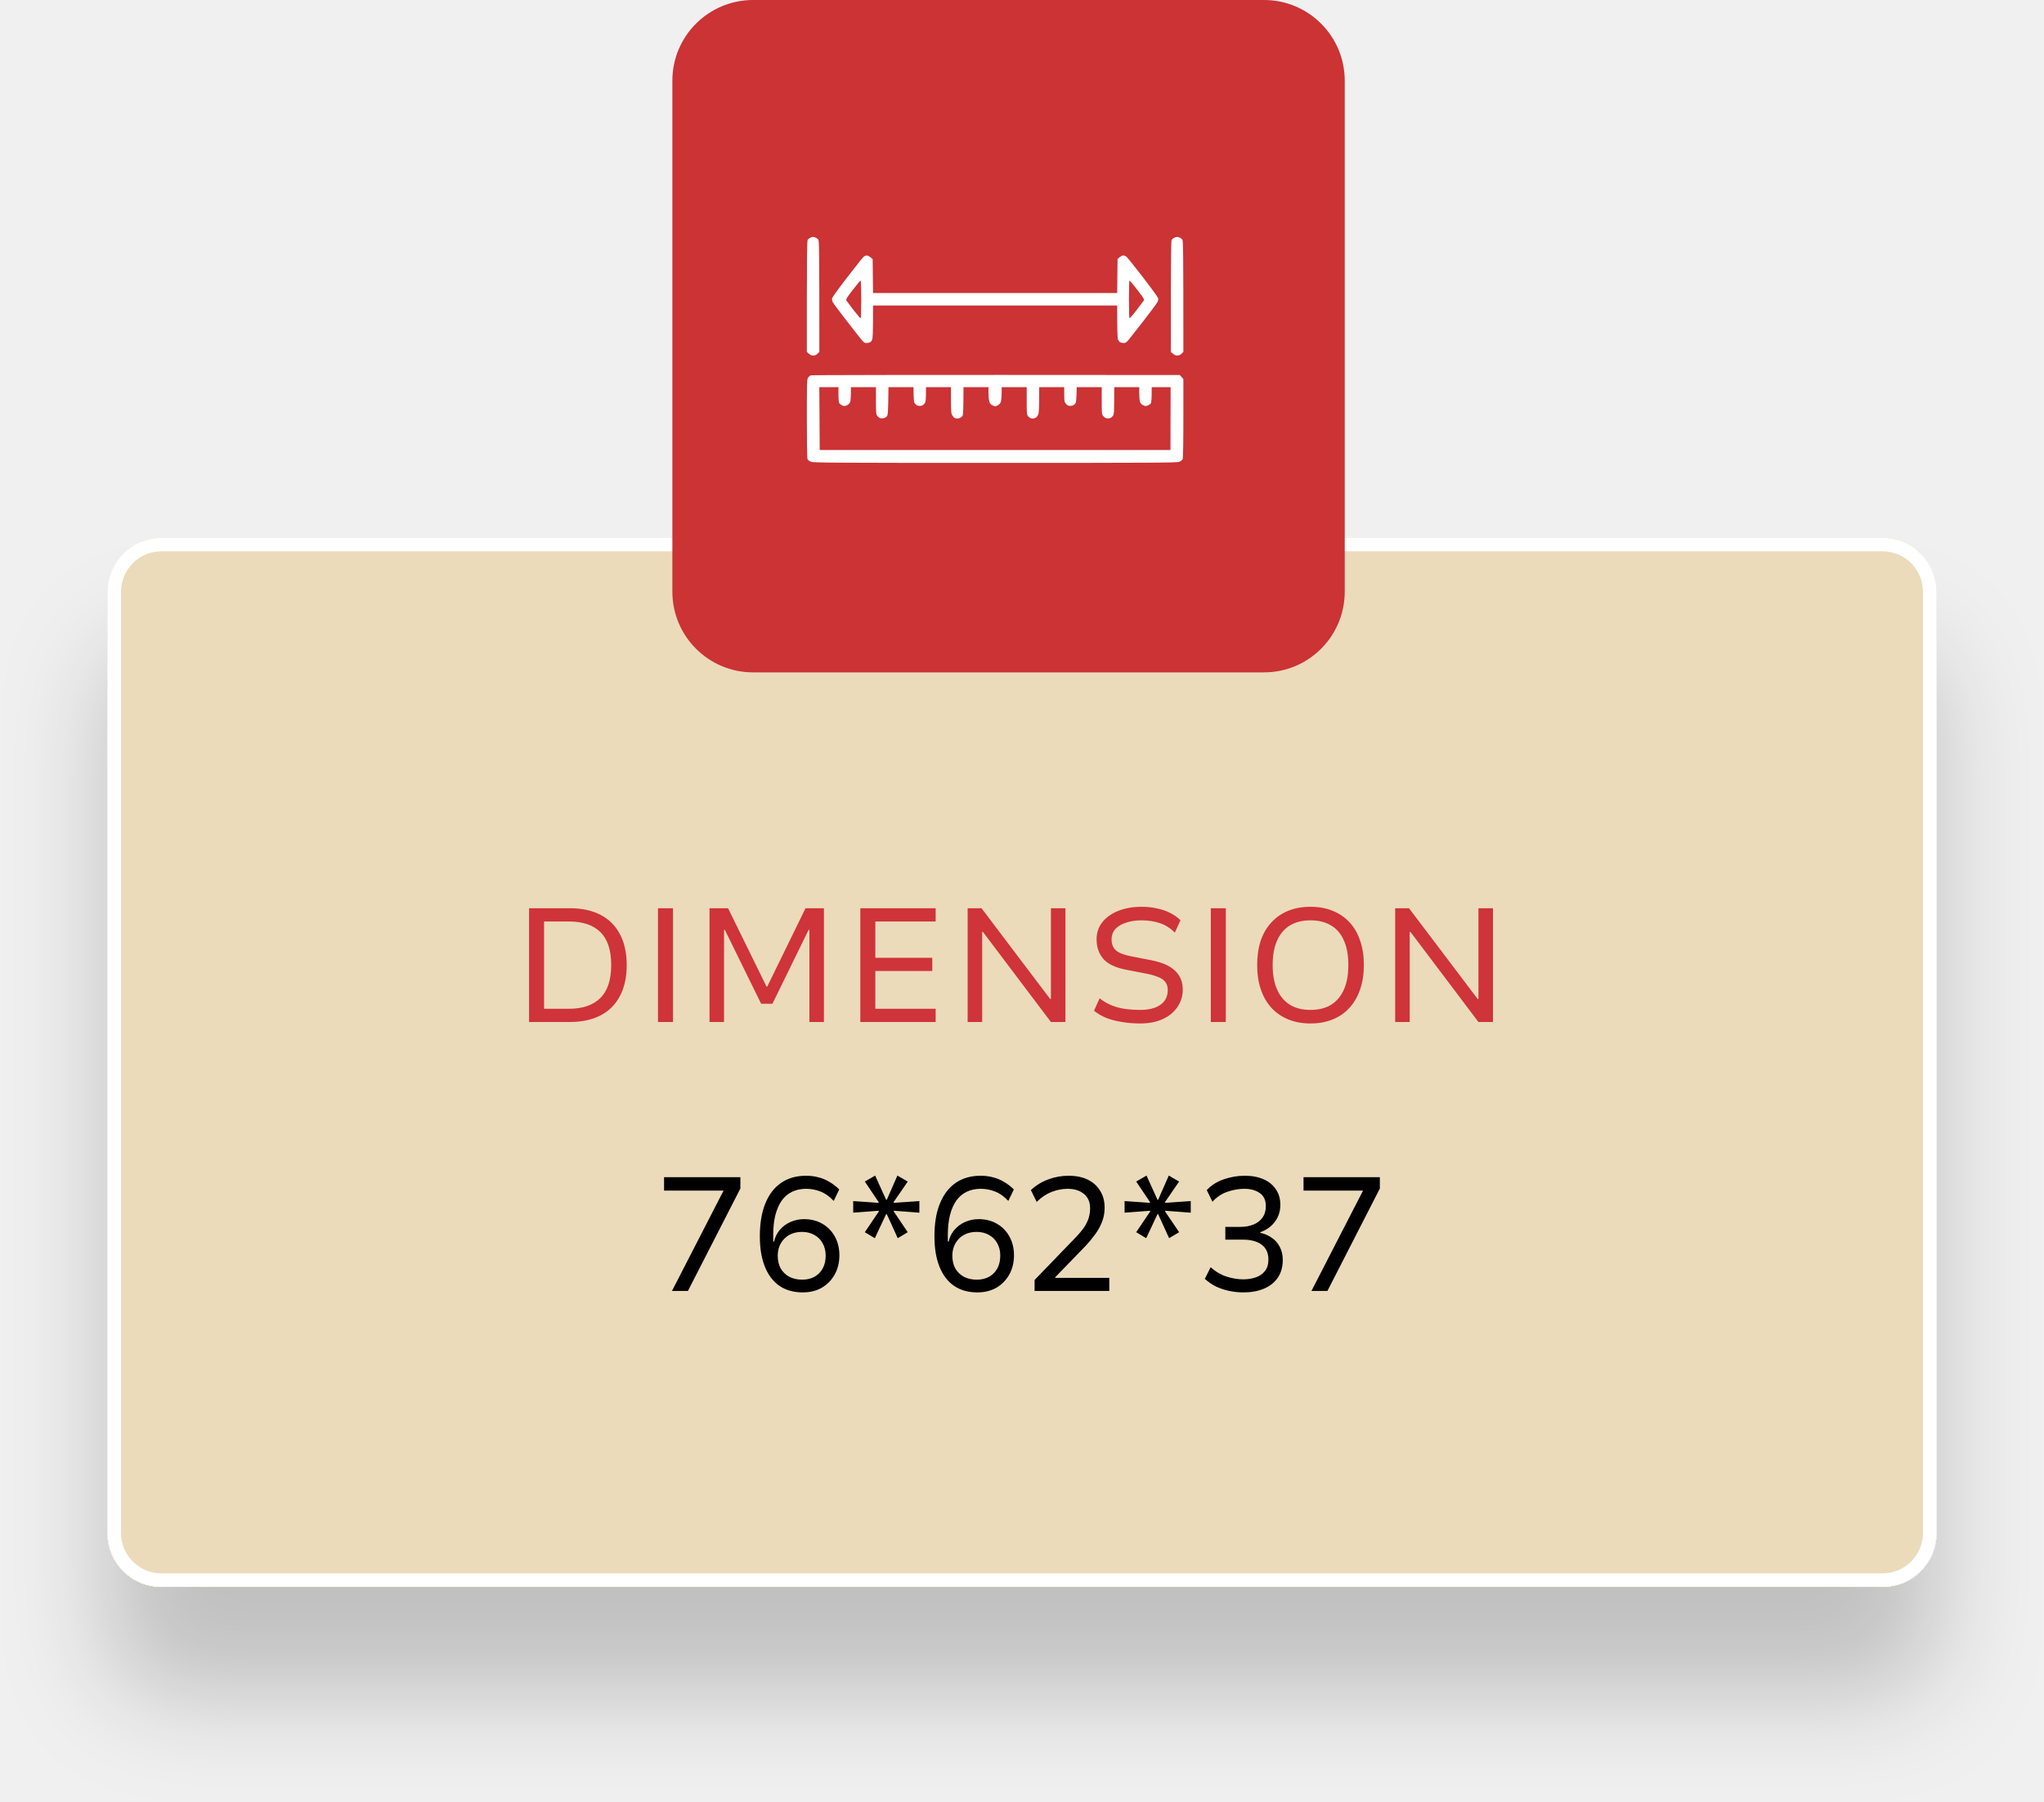
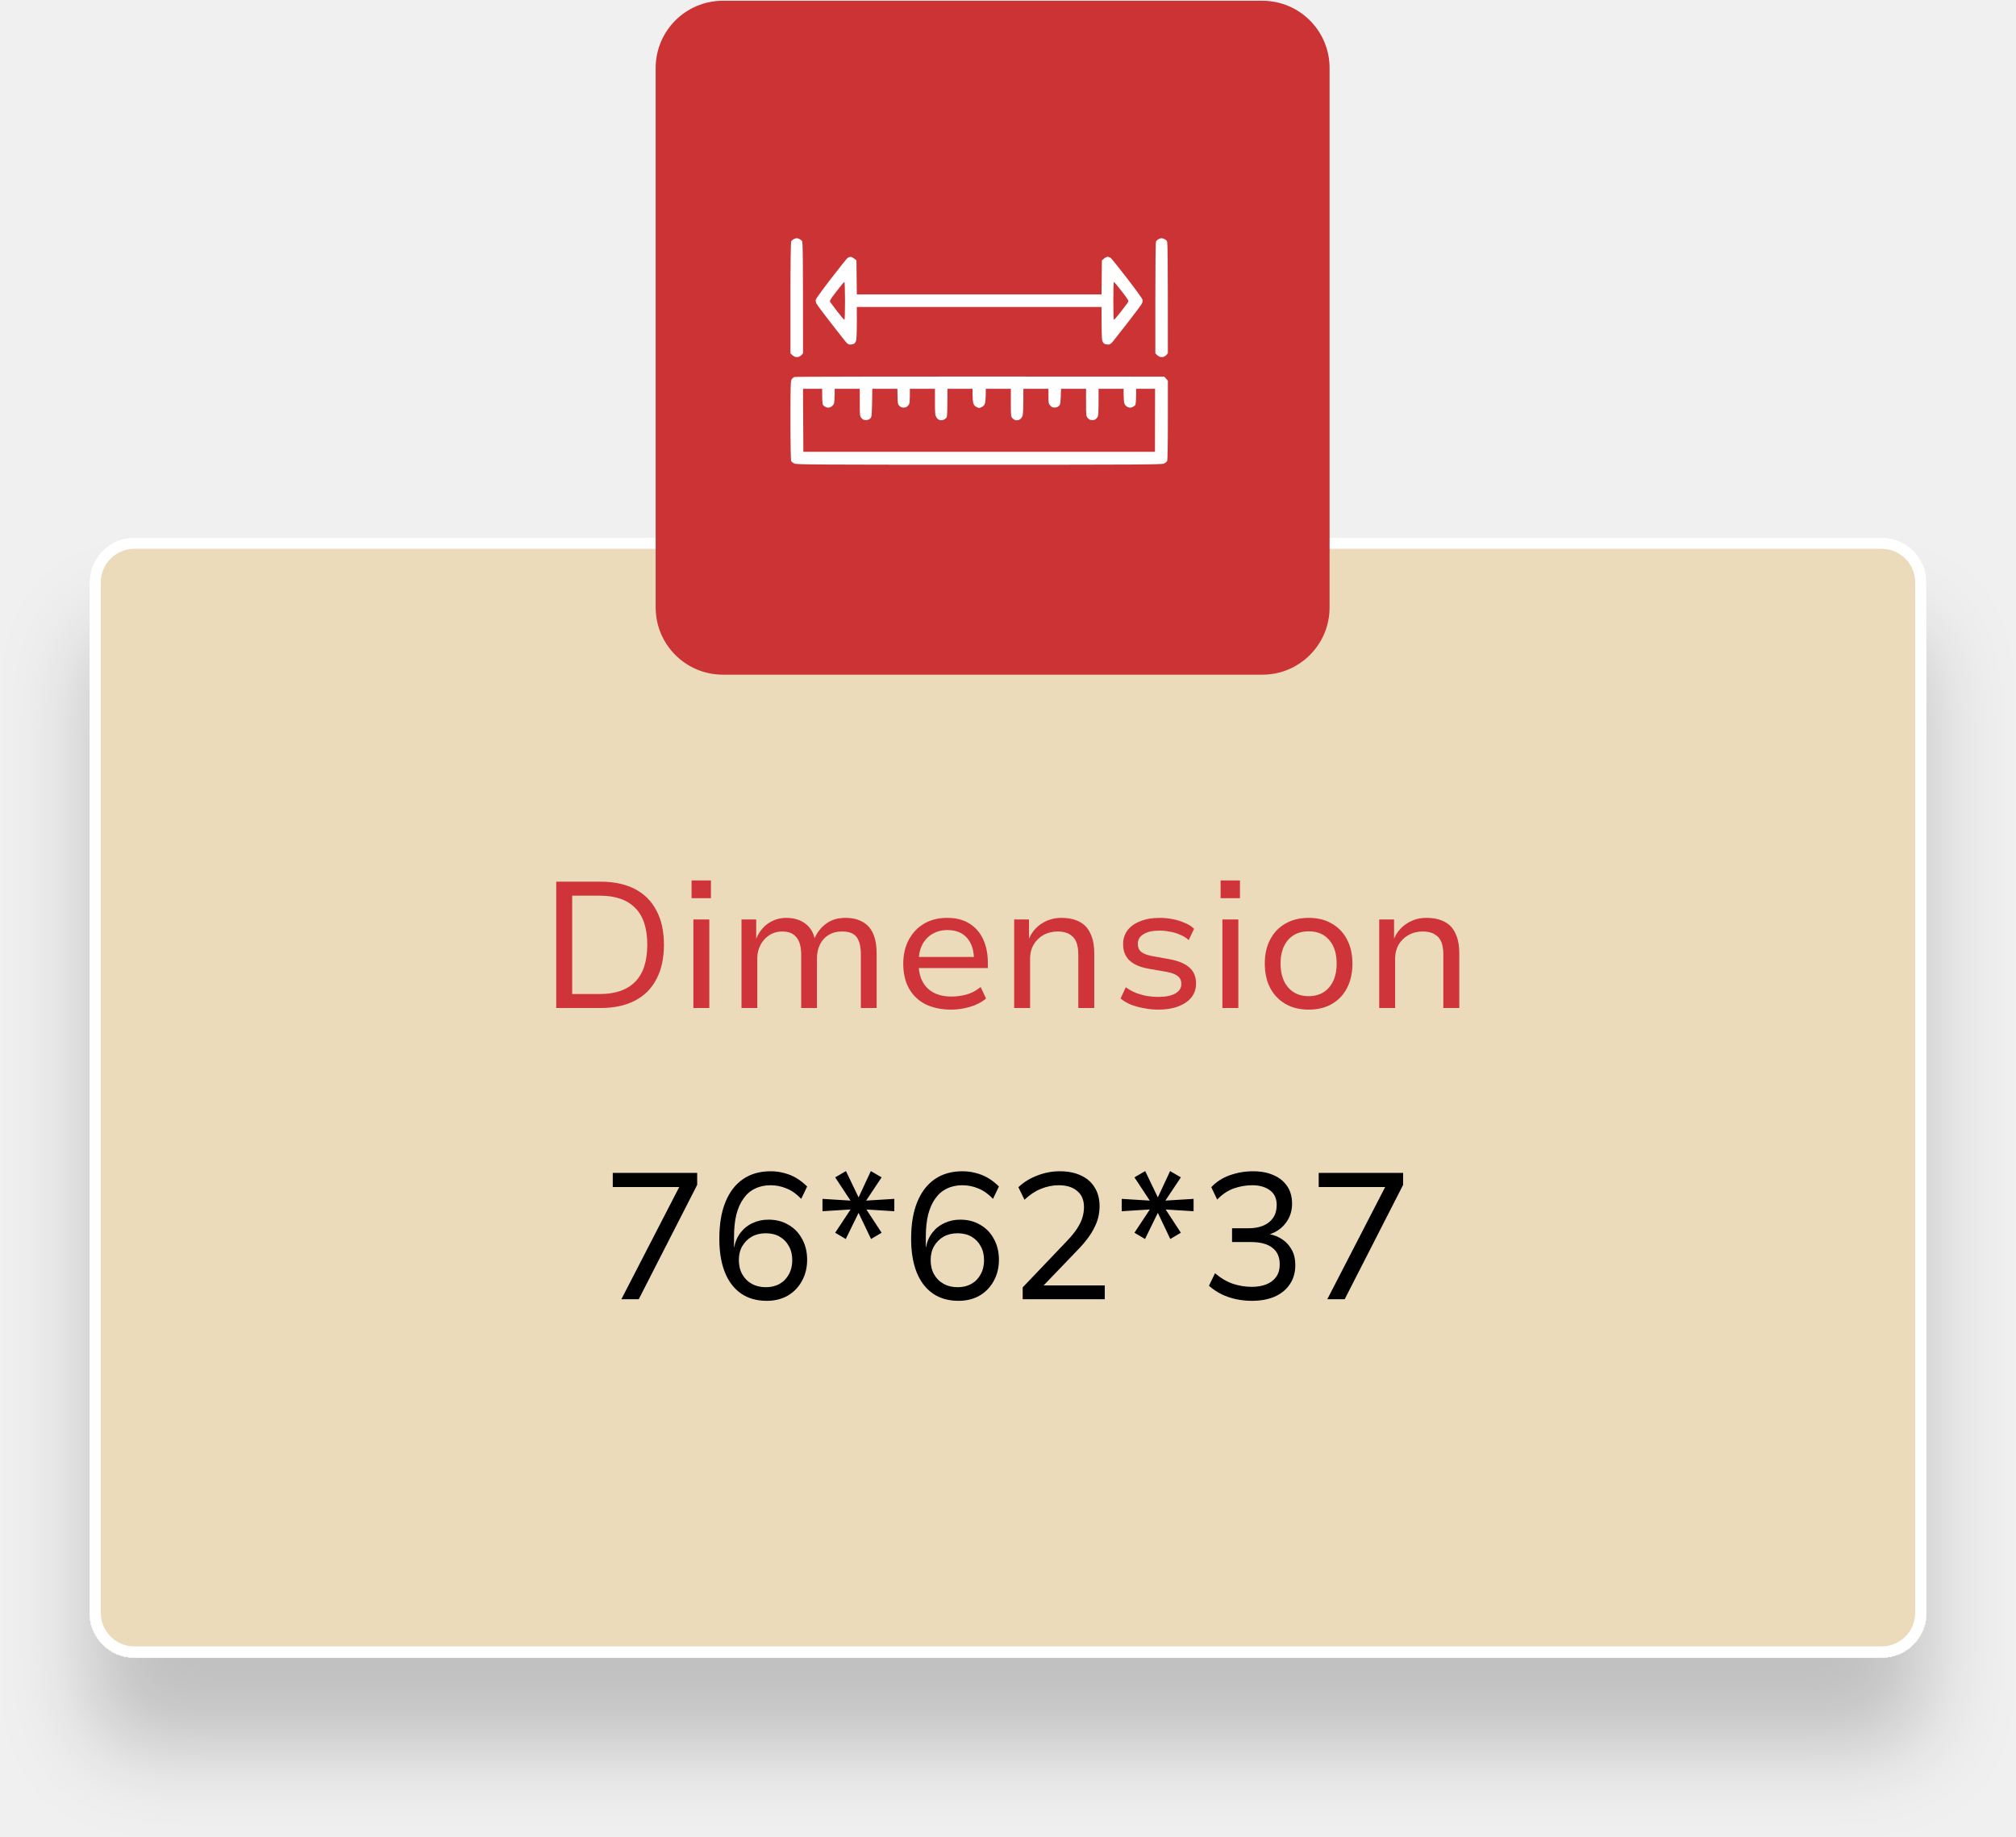
- <svg xmlns="http://www.w3.org/2000/svg" width="76" height="67" viewBox="0 0 76 67" fill="none">
-   <g filter="url(#filter0_d_235_166)">
-     <rect x="4" y="20" width="68" height="39" rx="2" fill="#EBDBBA" />
-     <rect x="4.25" y="20.25" width="67.5" height="38.5" rx="1.75" stroke="white" stroke-width="0.5" />
+ <svg xmlns="http://www.w3.org/2000/svg" width="90" height="82" viewBox="0 0 90 82" fill="none">
+   <g filter="url(#filter0_d_271_256)">
+     <rect x="4" y="24" width="82" height="50" rx="2" fill="#EBDBBA" />
+     <rect x="4.25" y="24.25" width="81.5" height="49.5" rx="1.75" stroke="white" stroke-width="0.5" />
  </g>
-   <rect x="25" width="25" height="25" rx="3" fill="#CB3335" />
-   <g clip-path="url(#clip0_235_166)">
-     <path fill-rule="evenodd" clip-rule="evenodd" d="M30.307 8.826C30.354 8.844 30.408 8.882 30.428 8.912C30.458 8.957 30.465 9.346 30.465 13.082L30.398 13.15C30.351 13.198 30.301 13.219 30.234 13.219C30.167 13.219 30.115 13.198 30 13.082V11.031C30 9.719 30.01 8.961 30.027 8.926C30.042 8.896 30.093 8.854 30.139 8.833C30.205 8.804 30.241 8.802 30.307 8.826ZM43.842 8.826C43.889 8.844 43.943 8.882 43.963 8.912C43.993 8.957 44 9.346 44 13.082L43.933 13.15C43.886 13.198 43.836 13.219 43.769 13.219C43.702 13.219 43.651 13.198 43.535 13.082V11.031C43.535 9.719 43.545 8.961 43.562 8.926C43.577 8.896 43.628 8.854 43.674 8.833C43.74 8.804 43.776 8.802 43.842 8.826ZM43.868 13.944L44 14.094V15.557C44 16.477 43.99 17.04 43.972 17.074C43.957 17.104 43.902 17.148 43.849 17.17C43.765 17.206 42.942 17.211 37 17.211C31.057 17.211 30.234 17.206 30.15 17.17C30.097 17.148 30.042 17.104 30.027 17.074C30.01 17.04 30 16.479 30 15.564C30 14.269 30.004 14.1 30.043 14.044C30.068 14.009 30.114 13.97 30.146 13.957C30.179 13.944 33.224 13.935 43.868 13.944ZM30.478 16.733H43.521L43.526 14.395H42.824C42.823 14.851 42.81 14.972 42.789 15.001C42.771 15.027 42.719 15.061 42.674 15.079C42.607 15.104 42.574 15.101 42.503 15.067C42.444 15.038 42.404 14.993 42.386 14.935C42.371 14.886 42.358 14.744 42.359 14.62L42.359 14.395H41.429C41.429 15.396 41.428 15.408 41.364 15.482C41.314 15.538 41.273 15.557 41.197 15.557C41.122 15.557 41.08 15.538 41.031 15.482C40.966 15.408 40.965 15.396 40.965 14.9V14.395H40.035C40.022 14.936 40.014 14.974 39.96 15.028C39.921 15.068 39.865 15.09 39.801 15.091C39.726 15.092 39.686 15.073 39.636 15.017C39.576 14.948 39.57 14.918 39.57 14.668V14.395H38.64C38.64 15.212 38.631 15.348 38.599 15.42C38.575 15.478 38.529 15.527 38.483 15.545C38.442 15.561 38.38 15.567 38.346 15.558C38.313 15.55 38.26 15.515 38.23 15.482C38.178 15.424 38.175 15.384 38.175 14.907L38.176 14.395H37.246C37.246 14.723 37.233 14.865 37.218 14.921C37.198 14.998 37.167 15.036 37.096 15.071C37.004 15.117 36.995 15.117 36.904 15.071C36.832 15.036 36.801 14.998 36.781 14.921C36.766 14.865 36.754 14.723 36.754 14.607L36.754 14.395H35.824C35.823 15.267 35.812 15.433 35.789 15.463C35.771 15.487 35.728 15.521 35.694 15.539C35.66 15.556 35.596 15.564 35.551 15.557C35.496 15.548 35.45 15.514 35.414 15.454C35.365 15.374 35.359 15.317 35.359 14.88V14.395H34.429C34.429 14.918 34.424 14.948 34.364 15.017C34.315 15.072 34.272 15.092 34.2 15.092C34.135 15.092 34.082 15.071 34.041 15.03C33.985 14.974 33.977 14.938 33.971 14.681L33.965 14.395H33.035C33.022 15.409 33.019 15.435 32.96 15.493C32.921 15.533 32.865 15.555 32.801 15.555C32.726 15.556 32.686 15.538 32.636 15.482C32.572 15.408 32.57 15.396 32.57 14.9V14.395H31.64C31.641 14.744 31.629 14.886 31.614 14.935C31.595 14.993 31.555 15.038 31.497 15.067C31.425 15.101 31.392 15.104 31.326 15.079C31.281 15.061 31.229 15.027 31.211 15.001C31.19 14.972 31.177 14.851 31.176 14.675L31.176 14.395H30.464L30.478 16.733ZM32.232 9.5C32.267 9.5 32.331 9.53 32.447 9.632L32.461 10.895H41.539L41.553 9.632L41.628 9.566C41.669 9.53 41.73 9.5 41.764 9.499C41.798 9.498 41.853 9.52 41.886 9.547C41.919 9.574 42.193 9.916 42.495 10.307C42.797 10.698 43.051 11.049 43.06 11.086C43.07 11.125 43.059 11.189 43.035 11.236C43.011 11.282 42.787 11.583 42.537 11.906C42.286 12.23 42.033 12.553 41.974 12.624C41.89 12.726 41.849 12.754 41.785 12.754C41.74 12.754 41.678 12.742 41.648 12.727C41.618 12.712 41.581 12.659 41.566 12.611C41.55 12.562 41.538 12.26 41.539 11.36H32.461L32.461 11.941C32.461 12.26 32.449 12.562 32.434 12.611C32.419 12.659 32.381 12.712 32.351 12.727C32.321 12.742 32.26 12.754 32.215 12.754C32.15 12.754 32.11 12.726 32.026 12.624C31.967 12.553 31.713 12.23 31.463 11.906C31.212 11.583 30.988 11.282 30.965 11.236C30.941 11.189 30.93 11.125 30.939 11.086C30.948 11.049 31.203 10.698 31.505 10.307C31.806 9.916 32.079 9.574 32.11 9.548C32.141 9.522 32.196 9.5 32.232 9.5ZM31.476 11.182C31.496 11.212 31.617 11.373 31.747 11.541C31.876 11.709 31.991 11.841 32.003 11.835C32.014 11.829 32.023 11.511 32.023 11.127C32.023 10.742 32.012 10.43 31.999 10.43C31.986 10.43 31.855 10.587 31.708 10.778C31.466 11.094 31.444 11.132 31.476 11.182ZM41.997 11.835C42.008 11.841 42.123 11.709 42.252 11.541C42.382 11.373 42.504 11.212 42.523 11.182C42.555 11.132 42.533 11.094 42.288 10.777C42.139 10.585 42.008 10.428 41.997 10.429C41.986 10.429 41.976 10.744 41.976 11.127C41.976 11.511 41.986 11.829 41.997 11.835Z" fill="white" />
+   <rect x="29.271" y="0.034" width="30.085" height="30.085" rx="3" fill="#CB3335" />
+   <g clip-path="url(#clip0_271_256)">
+     <path fill-rule="evenodd" clip-rule="evenodd" d="M35.659 10.656C35.715 10.677 35.781 10.723 35.805 10.759C35.841 10.813 35.849 11.281 35.849 15.777L35.768 15.86C35.712 15.917 35.652 15.942 35.571 15.942C35.49 15.942 35.429 15.916 35.289 15.777V13.309C35.289 11.73 35.301 10.818 35.322 10.776C35.34 10.739 35.401 10.69 35.456 10.664C35.536 10.629 35.58 10.627 35.659 10.656ZM51.947 10.656C52.003 10.677 52.069 10.723 52.093 10.759C52.129 10.813 52.137 11.281 52.137 15.777L52.056 15.86C52 15.917 51.94 15.942 51.859 15.942C51.778 15.942 51.717 15.916 51.578 15.777V13.309C51.578 11.73 51.589 10.818 51.61 10.776C51.629 10.739 51.689 10.69 51.745 10.664C51.824 10.629 51.868 10.627 51.947 10.656ZM51.978 16.814L52.137 16.995V18.755C52.137 19.863 52.125 20.54 52.104 20.581C52.086 20.618 52.019 20.67 51.956 20.697C51.855 20.74 50.864 20.746 43.713 20.746C36.562 20.746 35.572 20.74 35.47 20.697C35.407 20.67 35.34 20.618 35.322 20.581C35.302 20.54 35.289 19.865 35.289 18.764C35.289 17.206 35.295 17.003 35.342 16.935C35.371 16.893 35.427 16.846 35.465 16.83C35.505 16.814 39.17 16.804 51.978 16.814ZM35.865 20.17H51.561L51.566 17.357H50.722C50.72 17.905 50.705 18.052 50.68 18.087C50.658 18.117 50.595 18.159 50.541 18.18C50.461 18.21 50.422 18.207 50.335 18.166C50.265 18.131 50.217 18.077 50.195 18.007C50.176 17.948 50.162 17.778 50.162 17.628L50.163 17.357H49.044C49.044 18.562 49.042 18.576 48.965 18.665C48.905 18.733 48.855 18.755 48.764 18.755C48.673 18.755 48.623 18.733 48.564 18.665C48.486 18.576 48.484 18.562 48.484 17.965V17.357H47.366C47.35 18.008 47.341 18.054 47.276 18.119C47.228 18.167 47.161 18.193 47.084 18.194C46.994 18.195 46.945 18.174 46.886 18.105C46.813 18.023 46.806 17.987 46.806 17.686V17.357H45.687C45.687 18.34 45.676 18.503 45.638 18.591C45.608 18.66 45.553 18.72 45.498 18.741C45.449 18.76 45.374 18.767 45.334 18.757C45.293 18.747 45.23 18.706 45.193 18.665C45.131 18.596 45.127 18.547 45.127 17.974L45.128 17.357H44.009C44.009 17.752 43.994 17.922 43.976 17.99C43.952 18.083 43.914 18.128 43.828 18.171C43.719 18.226 43.708 18.226 43.598 18.171C43.512 18.128 43.475 18.083 43.45 17.99C43.432 17.922 43.417 17.752 43.417 17.612L43.417 17.357H42.298C42.297 18.407 42.284 18.606 42.256 18.643C42.234 18.672 42.183 18.712 42.142 18.733C42.101 18.755 42.023 18.765 41.969 18.755C41.903 18.744 41.849 18.703 41.805 18.632C41.746 18.535 41.739 18.467 41.739 17.941V17.357H40.62C40.62 17.987 40.613 18.023 40.541 18.105C40.482 18.172 40.431 18.196 40.344 18.196C40.266 18.196 40.202 18.171 40.152 18.121C40.085 18.054 40.076 18.01 40.069 17.701L40.061 17.357H38.942C38.926 18.577 38.922 18.609 38.852 18.679C38.804 18.726 38.737 18.753 38.66 18.754C38.57 18.755 38.522 18.733 38.462 18.665C38.384 18.576 38.383 18.562 38.383 17.965V17.357H37.264C37.265 17.778 37.25 17.948 37.231 18.007C37.209 18.077 37.161 18.131 37.091 18.166C37.005 18.207 36.965 18.21 36.885 18.18C36.831 18.159 36.769 18.117 36.746 18.087C36.721 18.052 36.706 17.905 36.705 17.694L36.704 17.357H35.848L35.865 20.17ZM37.975 11.467C38.018 11.467 38.094 11.503 38.234 11.625L38.251 13.145H49.175L49.192 11.625L49.282 11.546C49.332 11.503 49.406 11.466 49.447 11.465C49.488 11.464 49.553 11.49 49.593 11.523C49.633 11.555 49.962 11.967 50.326 12.437C50.689 12.908 50.995 13.33 51.006 13.375C51.018 13.423 51.005 13.499 50.975 13.556C50.947 13.611 50.678 13.973 50.376 14.362C50.074 14.752 49.77 15.14 49.699 15.226C49.598 15.349 49.549 15.383 49.471 15.383C49.417 15.383 49.343 15.368 49.307 15.35C49.271 15.332 49.226 15.269 49.208 15.21C49.189 15.151 49.174 14.788 49.175 13.704H38.251L38.252 14.403C38.252 14.788 38.237 15.151 38.219 15.21C38.2 15.269 38.155 15.332 38.119 15.35C38.083 15.368 38.009 15.383 37.955 15.383C37.877 15.383 37.829 15.349 37.727 15.226C37.656 15.14 37.352 14.752 37.05 14.362C36.748 13.973 36.479 13.611 36.451 13.556C36.422 13.499 36.408 13.423 36.42 13.375C36.431 13.33 36.737 12.908 37.1 12.437C37.463 11.967 37.791 11.556 37.829 11.524C37.866 11.493 37.932 11.467 37.975 11.467ZM37.066 13.49C37.09 13.527 37.236 13.721 37.392 13.923C37.548 14.124 37.686 14.284 37.7 14.277C37.713 14.27 37.724 13.886 37.724 13.425C37.724 12.961 37.711 12.585 37.695 12.585C37.679 12.585 37.522 12.774 37.345 13.005C37.054 13.384 37.027 13.431 37.066 13.49ZM49.727 14.277C49.74 14.284 49.879 14.124 50.034 13.923C50.19 13.721 50.337 13.527 50.36 13.49C50.398 13.431 50.371 13.384 50.077 13.004C49.898 12.772 49.74 12.583 49.727 12.584C49.713 12.585 49.702 12.963 49.702 13.425C49.702 13.886 49.713 14.27 49.727 14.277Z" fill="white" />
  </g>
-   <path d="M19.672 38V33.77H21.184C21.636 33.77 22.018 33.852 22.33 34.016C22.646 34.18 22.886 34.42 23.05 34.736C23.218 35.048 23.302 35.43 23.302 35.882C23.302 36.334 23.218 36.718 23.05 37.034C22.886 37.35 22.646 37.59 22.33 37.754C22.014 37.918 21.632 38 21.184 38H19.672ZM20.23 37.508H21.154C21.662 37.508 22.05 37.376 22.318 37.112C22.59 36.844 22.726 36.434 22.726 35.882C22.726 35.33 22.592 34.922 22.324 34.658C22.056 34.394 21.666 34.262 21.154 34.262H20.23V37.508ZM24.465 38V33.77H25.023V38H24.465ZM26.381 38V33.77H27.071L28.499 36.68H28.529L29.951 33.77H30.635V38H30.095V34.574H30.065L28.721 37.322H28.301L26.951 34.574H26.921V38H26.381ZM31.988 38V33.77H34.79V34.262H32.546V35.612H34.664V36.104H32.546V37.508H34.79V38H31.988ZM35.979 38V33.77H36.495L39.045 37.142H39.075V33.77H39.615V38H39.075L36.549 34.652H36.519V38H35.979ZM42.405 38.054C42.165 38.054 41.937 38.036 41.721 38C41.509 37.968 41.315 37.918 41.139 37.85C40.963 37.778 40.809 37.688 40.677 37.58L40.887 37.118C41.027 37.23 41.177 37.318 41.337 37.382C41.497 37.446 41.665 37.49 41.841 37.514C42.021 37.538 42.209 37.55 42.405 37.55C42.721 37.55 42.969 37.486 43.149 37.358C43.329 37.23 43.419 37.048 43.419 36.812C43.419 36.688 43.389 36.588 43.329 36.512C43.273 36.436 43.183 36.374 43.059 36.326C42.935 36.274 42.777 36.23 42.585 36.194L41.871 36.056C41.475 35.98 41.193 35.846 41.025 35.654C40.857 35.458 40.773 35.216 40.773 34.928C40.773 34.68 40.845 34.466 40.989 34.286C41.133 34.106 41.331 33.966 41.583 33.866C41.839 33.766 42.127 33.716 42.447 33.716C42.651 33.716 42.841 33.736 43.017 33.776C43.193 33.812 43.353 33.866 43.497 33.938C43.645 34.01 43.777 34.102 43.893 34.214L43.683 34.676C43.511 34.504 43.323 34.386 43.119 34.322C42.915 34.254 42.689 34.22 42.441 34.22C42.233 34.22 42.045 34.248 41.877 34.304C41.709 34.356 41.575 34.434 41.475 34.538C41.379 34.642 41.331 34.774 41.331 34.934C41.331 35.106 41.385 35.24 41.493 35.336C41.601 35.432 41.791 35.506 42.063 35.558L42.771 35.696C43.183 35.772 43.487 35.902 43.683 36.086C43.879 36.266 43.977 36.502 43.977 36.794C43.977 37.034 43.911 37.25 43.779 37.442C43.651 37.634 43.469 37.784 43.233 37.892C42.997 38 42.721 38.054 42.405 38.054ZM45.02 38V33.77H45.578V38H45.02ZM48.724 38.054C48.42 38.054 48.146 38.004 47.902 37.904C47.658 37.804 47.45 37.662 47.278 37.478C47.106 37.29 46.974 37.062 46.882 36.794C46.79 36.526 46.744 36.224 46.744 35.888C46.744 35.548 46.788 35.244 46.876 34.976C46.968 34.708 47.1 34.482 47.272 34.298C47.444 34.11 47.652 33.966 47.896 33.866C48.144 33.766 48.42 33.716 48.724 33.716C49.032 33.716 49.308 33.766 49.552 33.866C49.8 33.966 50.01 34.11 50.182 34.298C50.354 34.482 50.484 34.708 50.572 34.976C50.664 35.24 50.71 35.542 50.71 35.882C50.71 36.218 50.664 36.52 50.572 36.788C50.48 37.056 50.348 37.284 50.176 37.472C50.008 37.66 49.8 37.804 49.552 37.904C49.308 38.004 49.032 38.054 48.724 38.054ZM48.724 37.55C49.024 37.55 49.278 37.488 49.486 37.364C49.694 37.236 49.854 37.048 49.966 36.8C50.078 36.552 50.134 36.246 50.134 35.882C50.134 35.514 50.078 35.208 49.966 34.964C49.858 34.716 49.698 34.53 49.486 34.406C49.278 34.282 49.024 34.22 48.724 34.22C48.428 34.22 48.176 34.282 47.968 34.406C47.76 34.53 47.6 34.716 47.488 34.964C47.376 35.208 47.32 35.514 47.32 35.882C47.32 36.246 47.376 36.552 47.488 36.8C47.6 37.048 47.76 37.236 47.968 37.364C48.176 37.488 48.428 37.55 48.724 37.55ZM51.875 38V33.77H52.391L54.941 37.142H54.971V33.77H55.511V38H54.971L52.445 34.652H52.415V38H51.875Z" fill="#CE3439" />
-   <path d="M24.985 48L27.049 43.986L27.084 44.268H24.691V43.77H27.529V44.19L25.578 48H24.985ZM29.848 48.054C29.508 48.054 29.218 47.972 28.978 47.808C28.742 47.644 28.562 47.406 28.438 47.094C28.314 46.782 28.252 46.408 28.252 45.972C28.252 45.488 28.32 45.08 28.456 44.748C28.592 44.412 28.788 44.156 29.044 43.98C29.3 43.804 29.61 43.716 29.974 43.716C30.138 43.716 30.292 43.736 30.436 43.776C30.58 43.812 30.714 43.868 30.838 43.944C30.966 44.016 31.088 44.11 31.204 44.226L31 44.652C30.84 44.484 30.676 44.368 30.508 44.304C30.34 44.236 30.162 44.202 29.974 44.202C29.774 44.202 29.598 44.24 29.446 44.316C29.294 44.388 29.166 44.498 29.062 44.646C28.962 44.79 28.884 44.97 28.828 45.186C28.776 45.398 28.75 45.642 28.75 45.918V46.164H28.78C28.82 45.992 28.894 45.844 29.002 45.72C29.11 45.596 29.242 45.5 29.398 45.432C29.554 45.364 29.72 45.33 29.896 45.33C30.156 45.33 30.384 45.388 30.58 45.504C30.776 45.616 30.93 45.774 31.042 45.978C31.154 46.182 31.21 46.414 31.21 46.674C31.21 46.942 31.152 47.18 31.036 47.388C30.92 47.596 30.76 47.76 30.556 47.88C30.352 47.996 30.116 48.054 29.848 48.054ZM29.83 47.58C30.002 47.58 30.154 47.544 30.286 47.472C30.418 47.396 30.52 47.292 30.592 47.16C30.664 47.024 30.7 46.866 30.7 46.686C30.7 46.51 30.662 46.356 30.586 46.224C30.514 46.092 30.412 45.99 30.28 45.918C30.148 45.842 29.994 45.804 29.818 45.804C29.638 45.804 29.48 45.842 29.344 45.918C29.212 45.994 29.108 46.098 29.032 46.23C28.956 46.362 28.918 46.514 28.918 46.686C28.918 46.866 28.954 47.024 29.026 47.16C29.102 47.292 29.208 47.396 29.344 47.472C29.484 47.544 29.646 47.58 29.83 47.58ZM32.528 46.038L32.156 45.816L32.678 45.042L32.666 45.018L31.724 45.09V44.658L32.666 44.724L32.672 44.7L32.156 43.932L32.54 43.71L32.948 44.61H32.972L33.368 43.71L33.752 43.932L33.224 44.7L33.23 44.724L34.184 44.658V45.09L33.242 45.018L33.23 45.042L33.752 45.816L33.38 46.038L32.972 45.144H32.948L32.528 46.038ZM36.34 48.054C36 48.054 35.71 47.972 35.47 47.808C35.234 47.644 35.054 47.406 34.93 47.094C34.806 46.782 34.744 46.408 34.744 45.972C34.744 45.488 34.812 45.08 34.948 44.748C35.084 44.412 35.28 44.156 35.536 43.98C35.792 43.804 36.102 43.716 36.466 43.716C36.63 43.716 36.784 43.736 36.928 43.776C37.072 43.812 37.206 43.868 37.33 43.944C37.458 44.016 37.58 44.11 37.696 44.226L37.492 44.652C37.332 44.484 37.168 44.368 37 44.304C36.832 44.236 36.654 44.202 36.466 44.202C36.266 44.202 36.09 44.24 35.938 44.316C35.786 44.388 35.658 44.498 35.554 44.646C35.454 44.79 35.376 44.97 35.32 45.186C35.268 45.398 35.242 45.642 35.242 45.918V46.164H35.272C35.312 45.992 35.386 45.844 35.494 45.72C35.602 45.596 35.734 45.5 35.89 45.432C36.046 45.364 36.212 45.33 36.388 45.33C36.648 45.33 36.876 45.388 37.072 45.504C37.268 45.616 37.422 45.774 37.534 45.978C37.646 46.182 37.702 46.414 37.702 46.674C37.702 46.942 37.644 47.18 37.528 47.388C37.412 47.596 37.252 47.76 37.048 47.88C36.844 47.996 36.608 48.054 36.34 48.054ZM36.322 47.58C36.494 47.58 36.646 47.544 36.778 47.472C36.91 47.396 37.012 47.292 37.084 47.16C37.156 47.024 37.192 46.866 37.192 46.686C37.192 46.51 37.154 46.356 37.078 46.224C37.006 46.092 36.904 45.99 36.772 45.918C36.64 45.842 36.486 45.804 36.31 45.804C36.13 45.804 35.972 45.842 35.836 45.918C35.704 45.994 35.6 46.098 35.524 46.23C35.448 46.362 35.41 46.514 35.41 46.686C35.41 46.866 35.446 47.024 35.518 47.16C35.594 47.292 35.7 47.396 35.836 47.472C35.976 47.544 36.138 47.58 36.322 47.58ZM38.468 48V47.592L39.974 46.032C40.122 45.88 40.236 45.744 40.316 45.624C40.396 45.5 40.452 45.382 40.484 45.27C40.516 45.158 40.532 45.044 40.532 44.928C40.532 44.696 40.456 44.518 40.304 44.394C40.152 44.266 39.95 44.202 39.698 44.202C39.502 44.202 39.304 44.24 39.104 44.316C38.908 44.392 38.722 44.516 38.546 44.688L38.33 44.25C38.518 44.074 38.732 43.942 38.972 43.854C39.216 43.762 39.47 43.716 39.734 43.716C40.006 43.716 40.242 43.764 40.442 43.86C40.642 43.956 40.796 44.094 40.904 44.274C41.016 44.45 41.072 44.658 41.072 44.898C41.072 45.022 41.058 45.142 41.03 45.258C41.002 45.374 40.958 45.49 40.898 45.606C40.842 45.718 40.768 45.834 40.676 45.954C40.588 46.074 40.48 46.202 40.352 46.338L39.236 47.49V47.514H41.246V48H38.468ZM42.618 46.038L42.246 45.816L42.768 45.042L42.756 45.018L41.814 45.09V44.658L42.756 44.724L42.762 44.7L42.246 43.932L42.63 43.71L43.038 44.61H43.062L43.458 43.71L43.842 43.932L43.314 44.7L43.32 44.724L44.274 44.658V45.09L43.332 45.018L43.32 45.042L43.842 45.816L43.47 46.038L43.062 45.144H43.038L42.618 46.038ZM46.232 48.054C46.056 48.054 45.882 48.036 45.71 48C45.538 47.964 45.374 47.91 45.218 47.838C45.066 47.762 44.926 47.666 44.798 47.55L45.014 47.118C45.198 47.282 45.396 47.398 45.608 47.466C45.82 47.534 46.026 47.568 46.226 47.568C46.394 47.568 46.548 47.544 46.688 47.496C46.832 47.448 46.946 47.37 47.03 47.262C47.118 47.154 47.162 47.012 47.162 46.836C47.162 46.592 47.08 46.408 46.916 46.284C46.752 46.156 46.514 46.092 46.202 46.092H45.56V45.618H46.106C46.29 45.618 46.454 45.59 46.598 45.534C46.742 45.478 46.856 45.392 46.94 45.276C47.024 45.16 47.066 45.016 47.066 44.844C47.066 44.624 46.99 44.462 46.838 44.358C46.686 44.254 46.496 44.202 46.268 44.202C46.064 44.202 45.856 44.238 45.644 44.31C45.436 44.378 45.248 44.502 45.08 44.682L44.87 44.25C45.042 44.066 45.254 43.932 45.506 43.848C45.758 43.76 46.018 43.716 46.286 43.716C46.554 43.716 46.786 43.76 46.982 43.848C47.178 43.932 47.33 44.056 47.438 44.22C47.55 44.38 47.606 44.574 47.606 44.802C47.606 45.034 47.54 45.24 47.408 45.42C47.276 45.6 47.094 45.732 46.862 45.816V45.84C47.018 45.872 47.158 45.932 47.282 46.02C47.41 46.104 47.51 46.216 47.582 46.356C47.658 46.496 47.696 46.66 47.696 46.848C47.696 47.108 47.634 47.328 47.51 47.508C47.386 47.688 47.214 47.824 46.994 47.916C46.774 48.008 46.52 48.054 46.232 48.054ZM48.762 48L50.826 43.986L50.862 44.268H48.468V43.77H51.306V44.19L49.356 48H48.762Z" fill="black" />
+   <path d="M24.832 45V39.36H26.808C27.411 39.36 27.923 39.469 28.344 39.688C28.765 39.907 29.085 40.227 29.304 40.648C29.528 41.064 29.64 41.573 29.64 42.176C29.64 42.779 29.528 43.291 29.304 43.712C29.085 44.133 28.765 44.453 28.344 44.672C27.923 44.891 27.411 45 26.808 45H24.832ZM25.544 44.376H26.768C27.467 44.376 27.995 44.195 28.352 43.832C28.715 43.469 28.896 42.917 28.896 42.176C28.896 41.435 28.715 40.885 28.352 40.528C27.995 40.165 27.467 39.984 26.768 39.984H25.544V44.376ZM30.874 40.096V39.304H31.738V40.096H30.874ZM30.954 45V41.048H31.666V45H30.954ZM33.103 45V41.048H33.759V41.912C33.828 41.736 33.924 41.579 34.047 41.44C34.175 41.296 34.327 41.184 34.503 41.104C34.684 41.019 34.882 40.976 35.095 40.976C35.442 40.976 35.727 41.061 35.951 41.232C36.175 41.403 36.314 41.627 36.367 41.904H36.359C36.466 41.643 36.634 41.424 36.863 41.248C37.098 41.067 37.391 40.976 37.743 40.976C38.042 40.976 38.295 41.035 38.503 41.152C38.711 41.264 38.868 41.437 38.975 41.672C39.082 41.907 39.135 42.203 39.135 42.56V45H38.431V42.608C38.431 42.267 38.37 42.011 38.247 41.84C38.124 41.669 37.906 41.584 37.591 41.584C37.356 41.584 37.154 41.637 36.983 41.744C36.818 41.845 36.69 41.989 36.599 42.176C36.514 42.357 36.471 42.563 36.471 42.792V45H35.767V42.608C35.767 42.272 35.698 42.019 35.559 41.848C35.42 41.672 35.21 41.584 34.927 41.584C34.698 41.584 34.498 41.643 34.327 41.76C34.162 41.872 34.034 42.019 33.943 42.2C33.852 42.381 33.807 42.573 33.807 42.776V45H33.103ZM42.468 45.072C42.025 45.072 41.641 44.992 41.316 44.832C40.996 44.667 40.75 44.432 40.58 44.128C40.409 43.819 40.324 43.451 40.324 43.024C40.324 42.624 40.404 42.272 40.564 41.968C40.724 41.659 40.95 41.416 41.244 41.24C41.537 41.064 41.886 40.976 42.292 40.976C42.676 40.976 43.001 41.059 43.268 41.224C43.54 41.389 43.745 41.621 43.884 41.92C44.028 42.219 44.1 42.573 44.1 42.984V43.216H40.86V42.72H43.636L43.484 42.88C43.484 42.443 43.38 42.107 43.172 41.872C42.969 41.637 42.676 41.52 42.292 41.52C42.041 41.52 41.817 41.579 41.62 41.696C41.428 41.808 41.278 41.968 41.172 42.176C41.065 42.384 41.012 42.637 41.012 42.936V43.016C41.012 43.336 41.07 43.605 41.188 43.824C41.305 44.043 41.473 44.208 41.692 44.32C41.91 44.432 42.172 44.488 42.476 44.488C42.694 44.488 42.916 44.459 43.14 44.4C43.369 44.336 43.582 44.224 43.78 44.064L44.02 44.576C43.817 44.747 43.574 44.872 43.292 44.952C43.014 45.032 42.74 45.072 42.468 45.072ZM45.275 45V41.048H45.938V41.904C46.066 41.611 46.258 41.384 46.514 41.224C46.77 41.059 47.059 40.976 47.379 40.976C47.704 40.976 47.976 41.035 48.194 41.152C48.413 41.264 48.576 41.44 48.682 41.68C48.794 41.915 48.85 42.208 48.85 42.56V45H48.139V42.6C48.139 42.387 48.109 42.205 48.05 42.056C47.992 41.907 47.893 41.792 47.755 41.712C47.621 41.627 47.443 41.584 47.218 41.584C46.984 41.584 46.77 41.637 46.578 41.744C46.392 41.851 46.245 41.995 46.139 42.176C46.037 42.357 45.986 42.56 45.986 42.784V45H45.275ZM51.715 45.072C51.496 45.072 51.28 45.051 51.067 45.008C50.859 44.971 50.664 44.917 50.483 44.848C50.307 44.773 50.155 44.683 50.027 44.576L50.259 44.072C50.392 44.173 50.539 44.256 50.699 44.32C50.864 44.384 51.032 44.432 51.203 44.464C51.379 44.491 51.547 44.504 51.707 44.504C52.038 44.504 52.291 44.453 52.467 44.352C52.648 44.251 52.739 44.109 52.739 43.928C52.739 43.773 52.685 43.656 52.579 43.576C52.477 43.491 52.307 43.427 52.067 43.384L51.243 43.24C50.875 43.171 50.597 43.045 50.411 42.864C50.23 42.683 50.139 42.445 50.139 42.152C50.139 41.917 50.203 41.712 50.331 41.536C50.464 41.36 50.654 41.224 50.899 41.128C51.144 41.027 51.438 40.976 51.779 40.976C51.965 40.976 52.155 40.995 52.347 41.032C52.544 41.069 52.725 41.125 52.891 41.2C53.062 41.269 53.2 41.357 53.307 41.464L53.067 41.968C52.96 41.867 52.832 41.787 52.683 41.728C52.539 41.664 52.387 41.619 52.227 41.592C52.072 41.56 51.92 41.544 51.771 41.544C51.462 41.544 51.221 41.597 51.051 41.704C50.88 41.805 50.795 41.949 50.795 42.136C50.795 42.285 50.843 42.403 50.939 42.488C51.04 42.573 51.203 42.637 51.427 42.68L52.227 42.824C52.621 42.899 52.915 43.024 53.107 43.2C53.299 43.371 53.395 43.608 53.395 43.912C53.395 44.147 53.325 44.352 53.187 44.528C53.048 44.699 52.853 44.832 52.603 44.928C52.352 45.024 52.056 45.072 51.715 45.072ZM54.491 40.096V39.304H55.355V40.096H54.491ZM54.571 45V41.048H55.283V45H54.571ZM58.424 45.072C58.024 45.072 57.678 44.987 57.384 44.816C57.091 44.645 56.864 44.408 56.704 44.104C56.544 43.795 56.464 43.432 56.464 43.016C56.464 42.605 56.544 42.248 56.704 41.944C56.864 41.635 57.091 41.397 57.384 41.232C57.678 41.061 58.024 40.976 58.424 40.976C58.824 40.976 59.168 41.061 59.456 41.232C59.749 41.397 59.976 41.635 60.136 41.944C60.296 42.248 60.376 42.605 60.376 43.016C60.376 43.432 60.296 43.795 60.136 44.104C59.981 44.408 59.758 44.645 59.464 44.816C59.171 44.987 58.824 45.072 58.424 45.072ZM58.416 44.472C58.806 44.472 59.112 44.341 59.336 44.08C59.56 43.819 59.672 43.464 59.672 43.016C59.672 42.568 59.56 42.216 59.336 41.96C59.117 41.704 58.813 41.576 58.424 41.576C58.035 41.576 57.728 41.704 57.504 41.96C57.28 42.216 57.168 42.568 57.168 43.016C57.168 43.464 57.28 43.819 57.504 44.08C57.733 44.341 58.038 44.472 58.416 44.472ZM61.571 45V41.048H62.235V41.904C62.363 41.611 62.555 41.384 62.811 41.224C63.067 41.059 63.355 40.976 63.675 40.976C64.001 40.976 64.273 41.035 64.491 41.152C64.71 41.264 64.873 41.44 64.979 41.68C65.091 41.915 65.147 42.208 65.147 42.56V45H64.435V42.6C64.435 42.387 64.406 42.205 64.347 42.056C64.289 41.907 64.19 41.792 64.051 41.712C63.918 41.627 63.739 41.584 63.515 41.584C63.281 41.584 63.067 41.637 62.875 41.744C62.689 41.851 62.542 41.995 62.435 42.176C62.334 42.357 62.283 42.56 62.283 42.784V45H61.571Z" fill="#CE3439" />
+   <path d="M27.74 58L30.5 52.648L30.532 52.992H27.356V52.36H31.124V52.896L28.516 58H27.74ZM34.233 58.072C33.779 58.072 33.395 57.963 33.081 57.744C32.766 57.525 32.526 57.211 32.361 56.8C32.195 56.384 32.113 55.885 32.113 55.304C32.113 54.653 32.203 54.107 32.385 53.664C32.566 53.216 32.827 52.875 33.169 52.64C33.51 52.405 33.921 52.288 34.401 52.288C34.614 52.288 34.817 52.315 35.009 52.368C35.201 52.416 35.382 52.491 35.553 52.592C35.723 52.693 35.883 52.819 36.033 52.968L35.769 53.52C35.561 53.301 35.342 53.147 35.113 53.056C34.883 52.96 34.646 52.912 34.401 52.912C34.139 52.912 33.907 52.963 33.705 53.064C33.502 53.16 33.331 53.307 33.193 53.504C33.054 53.696 32.947 53.936 32.873 54.224C32.803 54.507 32.769 54.837 32.769 55.216V55.68H32.777C32.825 55.424 32.921 55.205 33.065 55.024C33.209 54.837 33.387 54.696 33.601 54.6C33.814 54.499 34.049 54.448 34.305 54.448C34.646 54.448 34.945 54.525 35.201 54.68C35.462 54.829 35.665 55.04 35.809 55.312C35.958 55.579 36.033 55.888 36.033 56.24C36.033 56.592 35.955 56.907 35.801 57.184C35.651 57.461 35.441 57.68 35.169 57.84C34.897 57.995 34.585 58.072 34.233 58.072ZM34.193 57.464C34.427 57.464 34.633 57.413 34.809 57.312C34.985 57.211 35.121 57.069 35.217 56.888C35.318 56.707 35.369 56.496 35.369 56.256C35.369 56.016 35.318 55.808 35.217 55.632C35.121 55.451 34.985 55.309 34.809 55.208C34.633 55.107 34.425 55.056 34.185 55.056C33.95 55.056 33.742 55.107 33.561 55.208C33.385 55.309 33.243 55.451 33.137 55.632C33.035 55.808 32.985 56.016 32.985 56.256C32.985 56.496 33.035 56.707 33.137 56.888C33.238 57.069 33.379 57.211 33.561 57.312C33.742 57.413 33.953 57.464 34.193 57.464ZM37.758 55.312L37.285 55.032L37.989 53.968L38.005 53.992L36.718 54.072V53.52L38.005 53.6L37.981 53.616L37.285 52.56L37.766 52.28L38.334 53.464H38.325L38.877 52.28L39.358 52.56L38.654 53.616L38.63 53.6L39.925 53.52V54.072L38.638 53.992L38.661 53.968L39.358 55.032L38.886 55.312L38.325 54.136H38.334L37.758 55.312ZM42.795 58.072C42.342 58.072 41.958 57.963 41.643 57.744C41.328 57.525 41.089 57.211 40.923 56.8C40.758 56.384 40.675 55.885 40.675 55.304C40.675 54.653 40.766 54.107 40.947 53.664C41.129 53.216 41.39 52.875 41.731 52.64C42.072 52.405 42.483 52.288 42.963 52.288C43.176 52.288 43.379 52.315 43.571 52.368C43.763 52.416 43.944 52.491 44.115 52.592C44.286 52.693 44.446 52.819 44.595 52.968L44.331 53.52C44.123 53.301 43.904 53.147 43.675 53.056C43.446 52.96 43.209 52.912 42.963 52.912C42.702 52.912 42.47 52.963 42.267 53.064C42.065 53.16 41.894 53.307 41.755 53.504C41.617 53.696 41.51 53.936 41.435 54.224C41.366 54.507 41.331 54.837 41.331 55.216V55.68H41.339C41.387 55.424 41.483 55.205 41.627 55.024C41.771 54.837 41.95 54.696 42.163 54.6C42.377 54.499 42.611 54.448 42.867 54.448C43.209 54.448 43.507 54.525 43.763 54.68C44.025 54.829 44.227 55.04 44.371 55.312C44.52 55.579 44.595 55.888 44.595 56.24C44.595 56.592 44.518 56.907 44.363 57.184C44.214 57.461 44.003 57.68 43.731 57.84C43.459 57.995 43.147 58.072 42.795 58.072ZM42.755 57.464C42.99 57.464 43.195 57.413 43.371 57.312C43.547 57.211 43.683 57.069 43.779 56.888C43.88 56.707 43.931 56.496 43.931 56.256C43.931 56.016 43.88 55.808 43.779 55.632C43.683 55.451 43.547 55.309 43.371 55.208C43.195 55.107 42.987 55.056 42.747 55.056C42.513 55.056 42.304 55.107 42.123 55.208C41.947 55.309 41.806 55.451 41.699 55.632C41.598 55.808 41.547 56.016 41.547 56.256C41.547 56.496 41.598 56.707 41.699 56.888C41.8 57.069 41.942 57.211 42.123 57.312C42.304 57.413 42.515 57.464 42.755 57.464ZM45.656 58V57.472L47.64 55.392C47.832 55.189 47.981 55.005 48.088 54.84C48.195 54.675 48.272 54.515 48.32 54.36C48.368 54.205 48.392 54.048 48.392 53.888C48.392 53.573 48.291 53.333 48.088 53.168C47.891 52.997 47.616 52.912 47.264 52.912C46.997 52.912 46.733 52.965 46.472 53.072C46.216 53.173 45.971 53.336 45.736 53.56L45.464 53C45.699 52.776 45.979 52.603 46.304 52.48C46.629 52.352 46.965 52.288 47.312 52.288C47.68 52.288 47.997 52.352 48.264 52.48C48.531 52.603 48.733 52.781 48.872 53.016C49.016 53.245 49.088 53.523 49.088 53.848C49.088 54.013 49.069 54.176 49.032 54.336C48.995 54.491 48.936 54.645 48.856 54.8C48.781 54.955 48.683 55.115 48.56 55.28C48.437 55.445 48.288 55.619 48.112 55.8L46.56 57.416V57.384H49.32V58H45.656ZM51.117 55.312L50.645 55.032L51.349 53.968L51.365 53.992L50.077 54.072V53.52L51.365 53.6L51.341 53.616L50.645 52.56L51.125 52.28L51.693 53.464H51.685L52.237 52.28L52.717 52.56L52.013 53.616L51.989 53.6L53.285 53.52V54.072L51.997 53.992L52.021 53.968L52.717 55.032L52.245 55.312L51.685 54.136H51.693L51.117 55.312ZM55.883 58.072C55.648 58.072 55.416 58.048 55.187 58C54.957 57.952 54.739 57.877 54.531 57.776C54.328 57.675 54.141 57.549 53.971 57.4L54.242 56.84C54.498 57.059 54.765 57.216 55.042 57.312C55.32 57.403 55.6 57.448 55.883 57.448C56.117 57.448 56.328 57.413 56.514 57.344C56.706 57.269 56.856 57.16 56.962 57.016C57.075 56.867 57.13 56.675 57.13 56.44C57.13 56.115 57.021 55.869 56.803 55.704C56.584 55.533 56.267 55.448 55.85 55.448H55.002V54.832H55.746C55.986 54.832 56.2 54.795 56.386 54.72C56.578 54.64 56.728 54.523 56.834 54.368C56.941 54.213 56.995 54.021 56.995 53.792C56.995 53.499 56.893 53.28 56.691 53.136C56.488 52.987 56.227 52.912 55.907 52.912C55.624 52.912 55.346 52.96 55.075 53.056C54.808 53.152 54.562 53.317 54.339 53.552L54.075 53C54.298 52.76 54.576 52.581 54.907 52.464C55.237 52.347 55.581 52.288 55.938 52.288C56.296 52.288 56.602 52.347 56.858 52.464C57.12 52.576 57.322 52.741 57.467 52.96C57.611 53.173 57.682 53.432 57.682 53.736C57.682 54.056 57.592 54.339 57.41 54.584C57.229 54.829 56.984 55.003 56.675 55.104V55.096C56.898 55.139 57.096 55.221 57.267 55.344C57.437 55.461 57.573 55.616 57.675 55.808C57.776 55.995 57.827 56.216 57.827 56.472C57.827 56.808 57.744 57.096 57.578 57.336C57.419 57.576 57.192 57.76 56.898 57.888C56.611 58.011 56.272 58.072 55.883 58.072ZM59.255 58L62.015 52.648L62.047 52.992H58.871V52.36H62.639V52.896L60.031 58H59.255Z" fill="black" />
  <defs>
-     <filter id="filter0_d_235_166" x="0.1" y="20" width="75.8" height="46.9" filterUnits="userSpaceOnUse" color-interpolation-filters="sRGB">
+     <filter id="filter0_d_271_256" x="0.1" y="24" width="89.8" height="57.9" filterUnits="userSpaceOnUse" color-interpolation-filters="sRGB">
      <feFlood flood-opacity="0" result="BackgroundImageFix" />
      <feColorMatrix in="SourceAlpha" type="matrix" values="0 0 0 0 0 0 0 0 0 0 0 0 0 0 0 0 0 0 127 0" result="hardAlpha" />
      <feOffset dy="4" />
      <feGaussianBlur stdDeviation="1.95" />
      <feComposite in2="hardAlpha" operator="out" />
      <feColorMatrix type="matrix" values="0 0 0 0 0 0 0 0 0 0 0 0 0 0 0 0 0 0 0.2 0" />
-       <feBlend mode="normal" in2="BackgroundImageFix" result="effect1_dropShadow_235_166" />
-       <feBlend mode="normal" in="SourceGraphic" in2="effect1_dropShadow_235_166" result="shape" />
+       <feBlend mode="normal" in2="BackgroundImageFix" result="effect1_dropShadow_271_256" />
+       <feBlend mode="normal" in="SourceGraphic" in2="effect1_dropShadow_271_256" result="shape" />
    </filter>
-     <clipPath id="clip0_235_166">
-       <rect width="14" height="14" fill="white" transform="translate(30 6)" />
+     <clipPath id="clip0_271_256">
+       <rect width="16.848" height="16.848" fill="white" transform="translate(35.2891 7.25488)" />
    </clipPath>
  </defs>
</svg>
